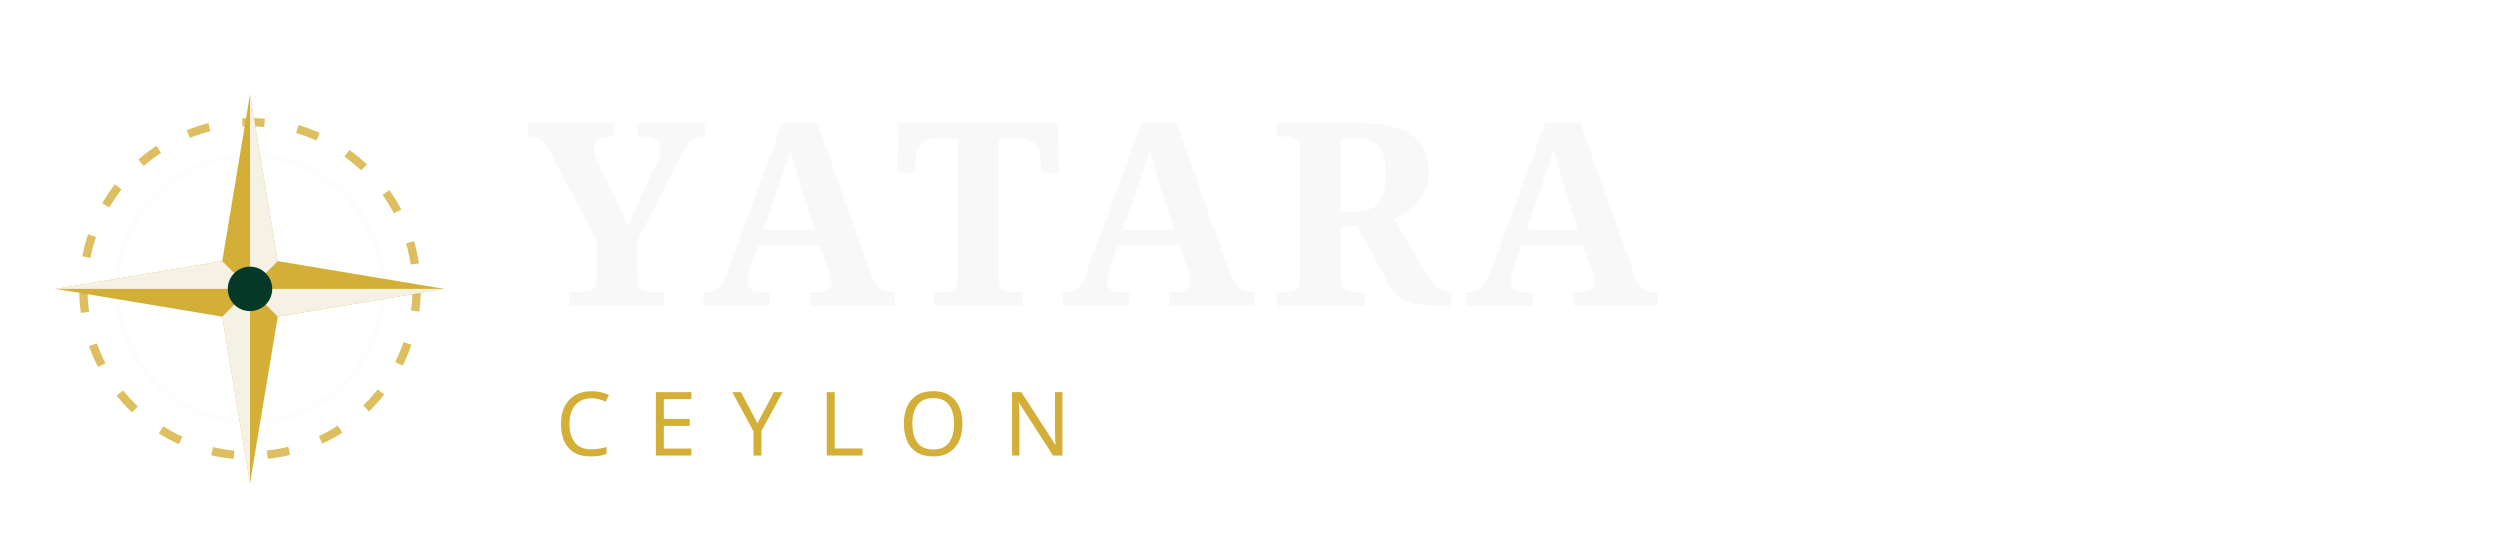
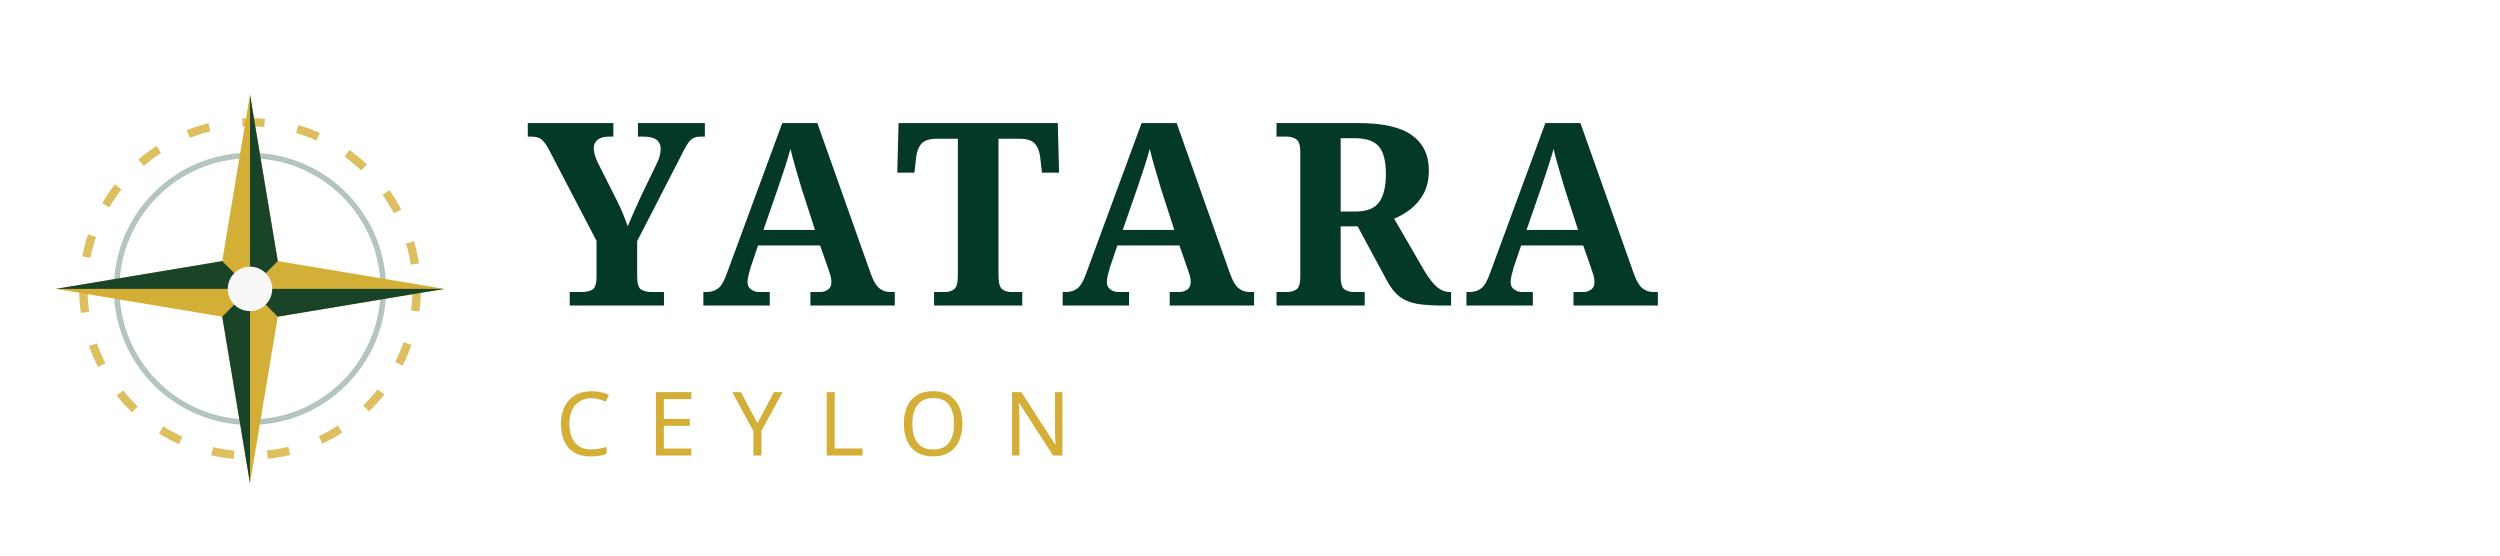
<svg xmlns="http://www.w3.org/2000/svg" viewBox="0 0 450 100" fill="none">
  <g transform="translate(10, 10)">
    <circle cx="35" cy="42" r="30" stroke="#D4AF37" stroke-width="1.5" stroke-dasharray="4 6" opacity="0.8" />
-     <circle cx="35" cy="42" r="24" stroke="#F8F8F8" stroke-width="1" opacity="0.3" />
+     <circle cx="35" cy="42" r="24" stroke="#043927" stroke-width="1" opacity="0.3" />
    <path d="M35 7 L40 37 L70 42 L40 47 L35 77 L30 47 L0 42 L30 37 Z" fill="#D4AF37" />
-     <path d="M35 7 L40 37 L35 42 Z" fill="#F8F8F8" opacity="0.9" />
-     <path d="M70 42 L40 47 L35 42 Z" fill="#F8F8F8" opacity="0.9" />
-     <path d="M35 77 L30 47 L35 42 Z" fill="#F8F8F8" opacity="0.9" />
-     <path d="M0 42 L30 37 L35 42 Z" fill="#F8F8F8" opacity="0.9" />
-     <circle cx="35" cy="42" r="4" fill="#043927" />
+     <path d="M35 7 L40 37 L35 42 Z" fill="#043927" opacity="0.9" />
+     <path d="M70 42 L40 47 L35 42 Z" fill="#043927" opacity="0.9" />
+     <path d="M35 77 L30 47 L35 42 Z" fill="#043927" opacity="0.9" />
+     <path d="M0 42 L30 37 L35 42 Z" fill="#043927" opacity="0.9" />
+     <circle cx="35" cy="42" r="4" fill="#F8F8F8" />
  </g>
-   <text x="95" y="55" font-family="serif" font-size="46" font-weight="600" fill="#F8F8F8" letter-spacing="0.06em">YATARA</text>
-   <text x="100" y="82" font-family="sans-serif" font-size="16" letter-spacing="0.4em" font-weight="400" fill="#D4AF37">CEYLON</text>
+   <text x="95" y="55" font-family="serif" font-size="46" font-weight="800" fill="#043927" letter-spacing="0.06em">YATARA</text>
+   <text x="100" y="82" font-family="sans-serif" font-size="16" letter-spacing="0.4em" font-weight="500" fill="#D4AF37">CEYLON</text>
</svg>
